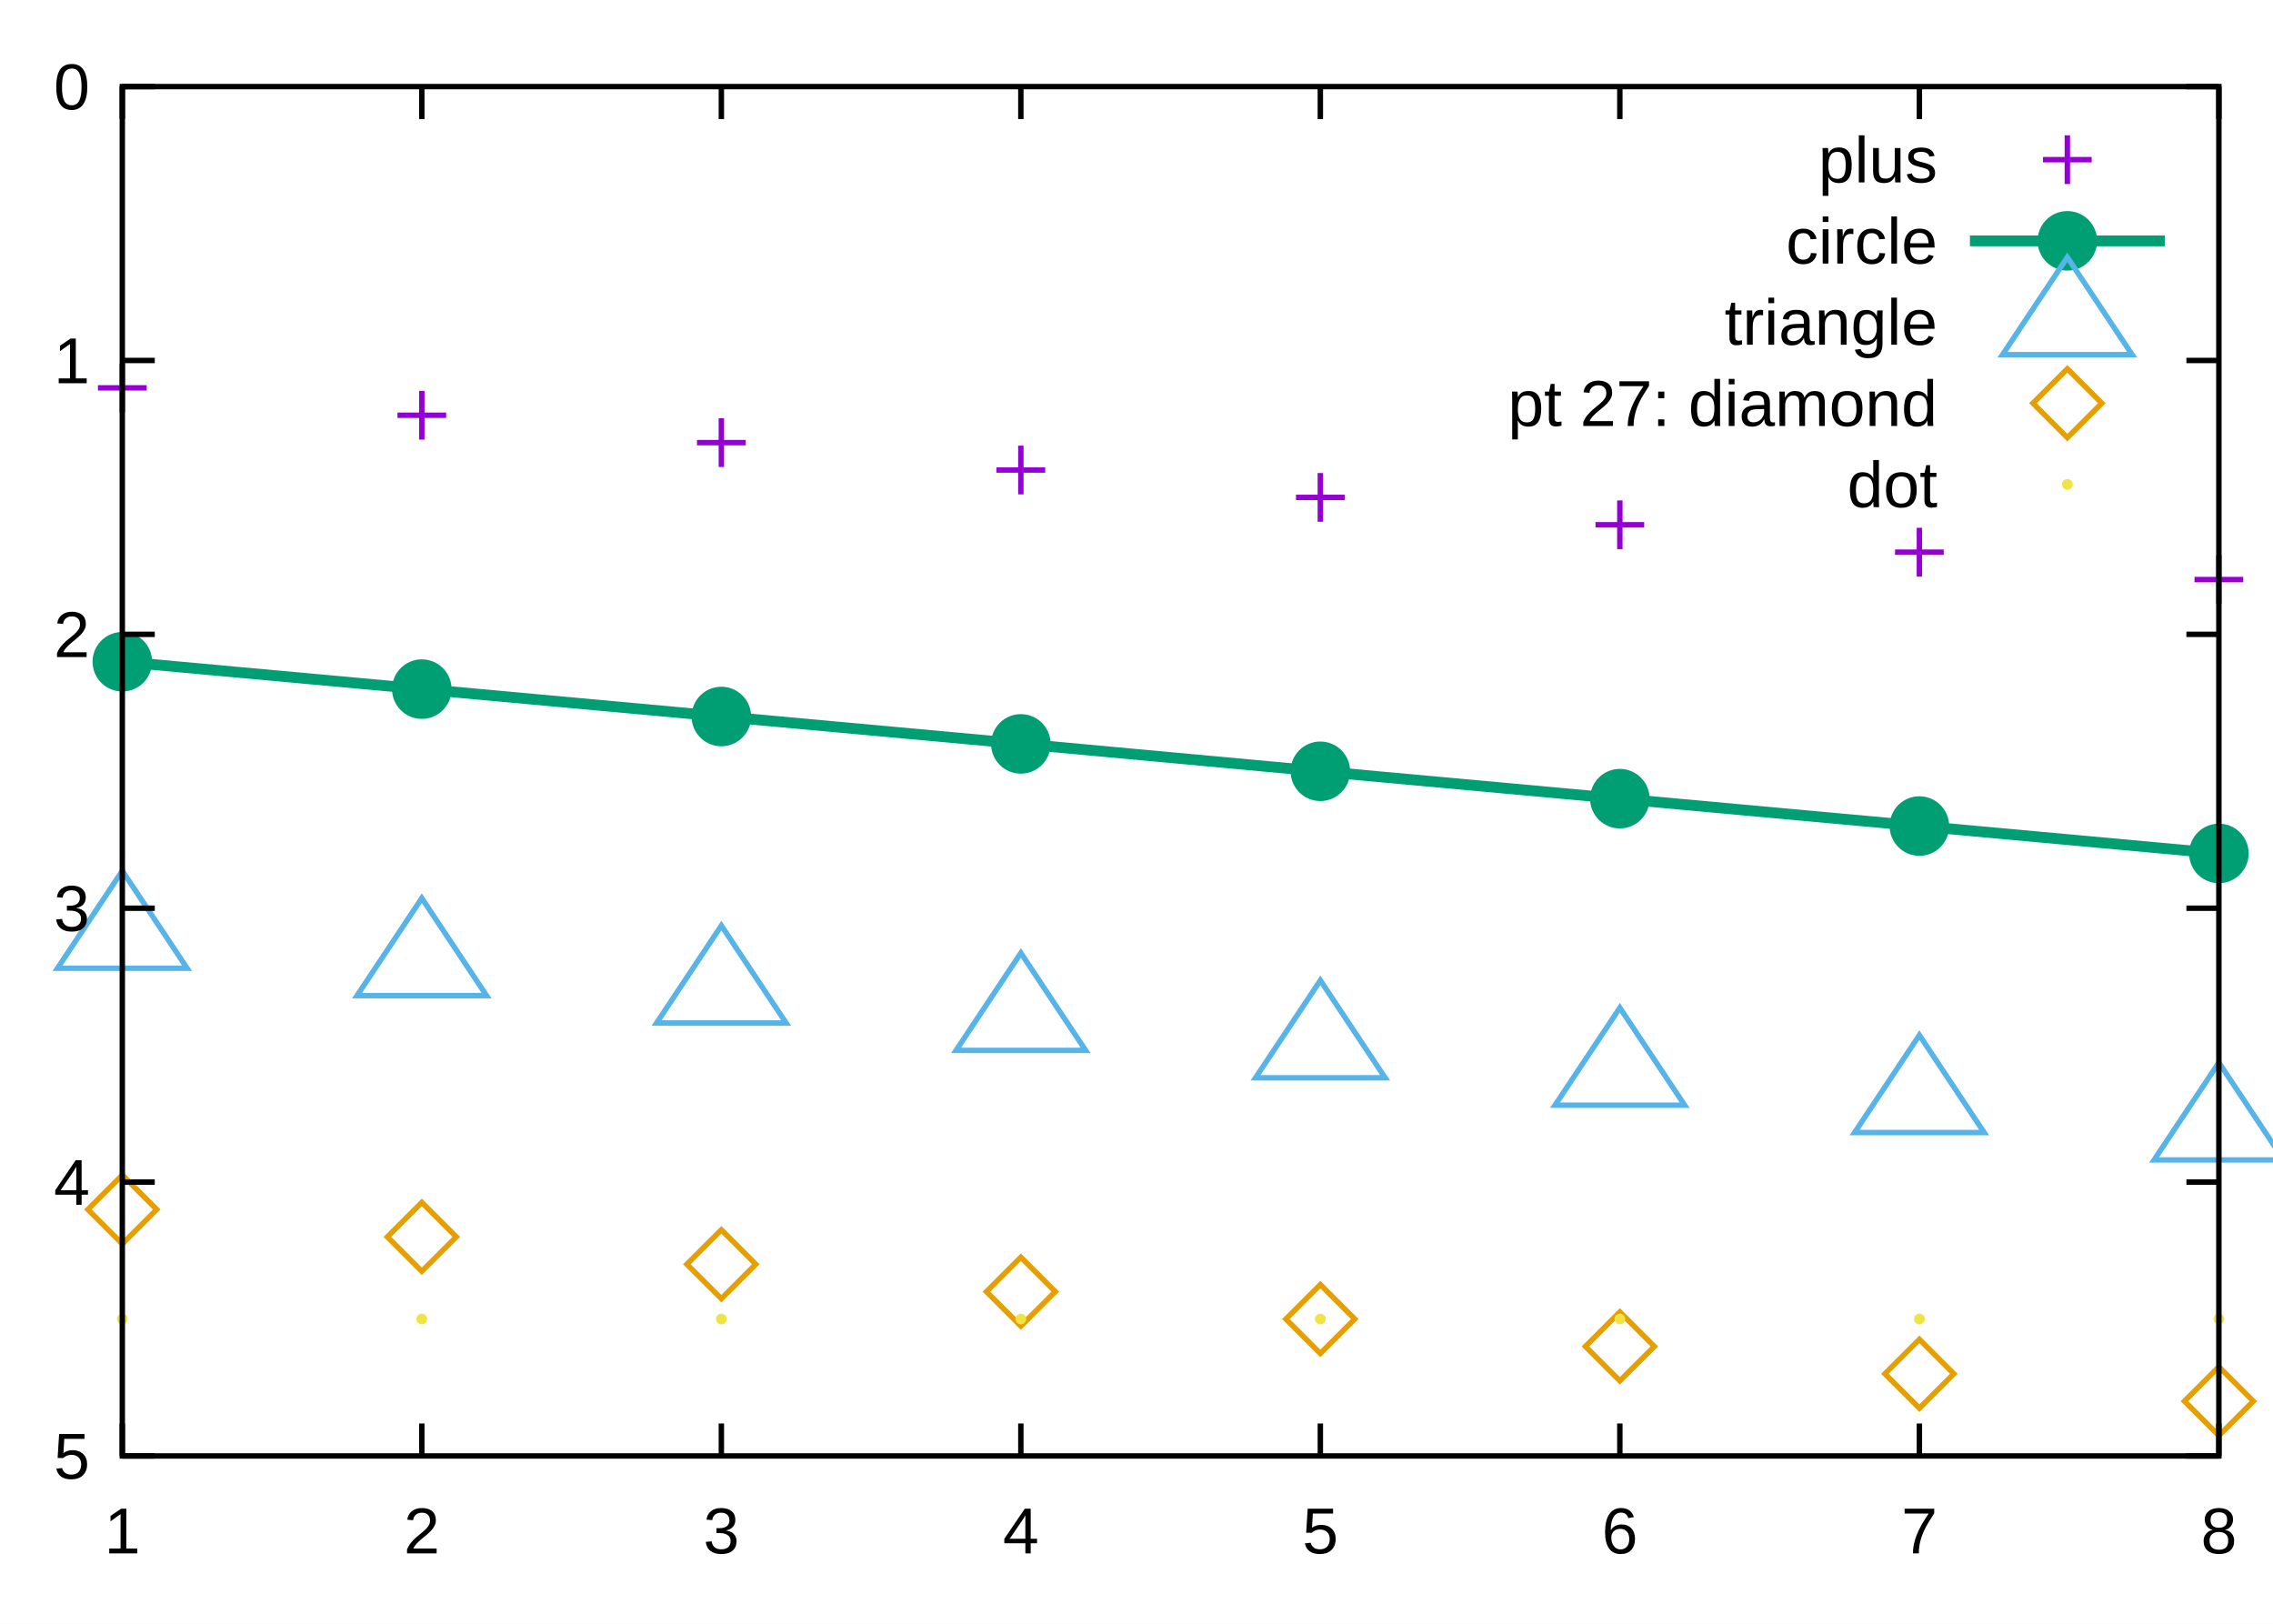
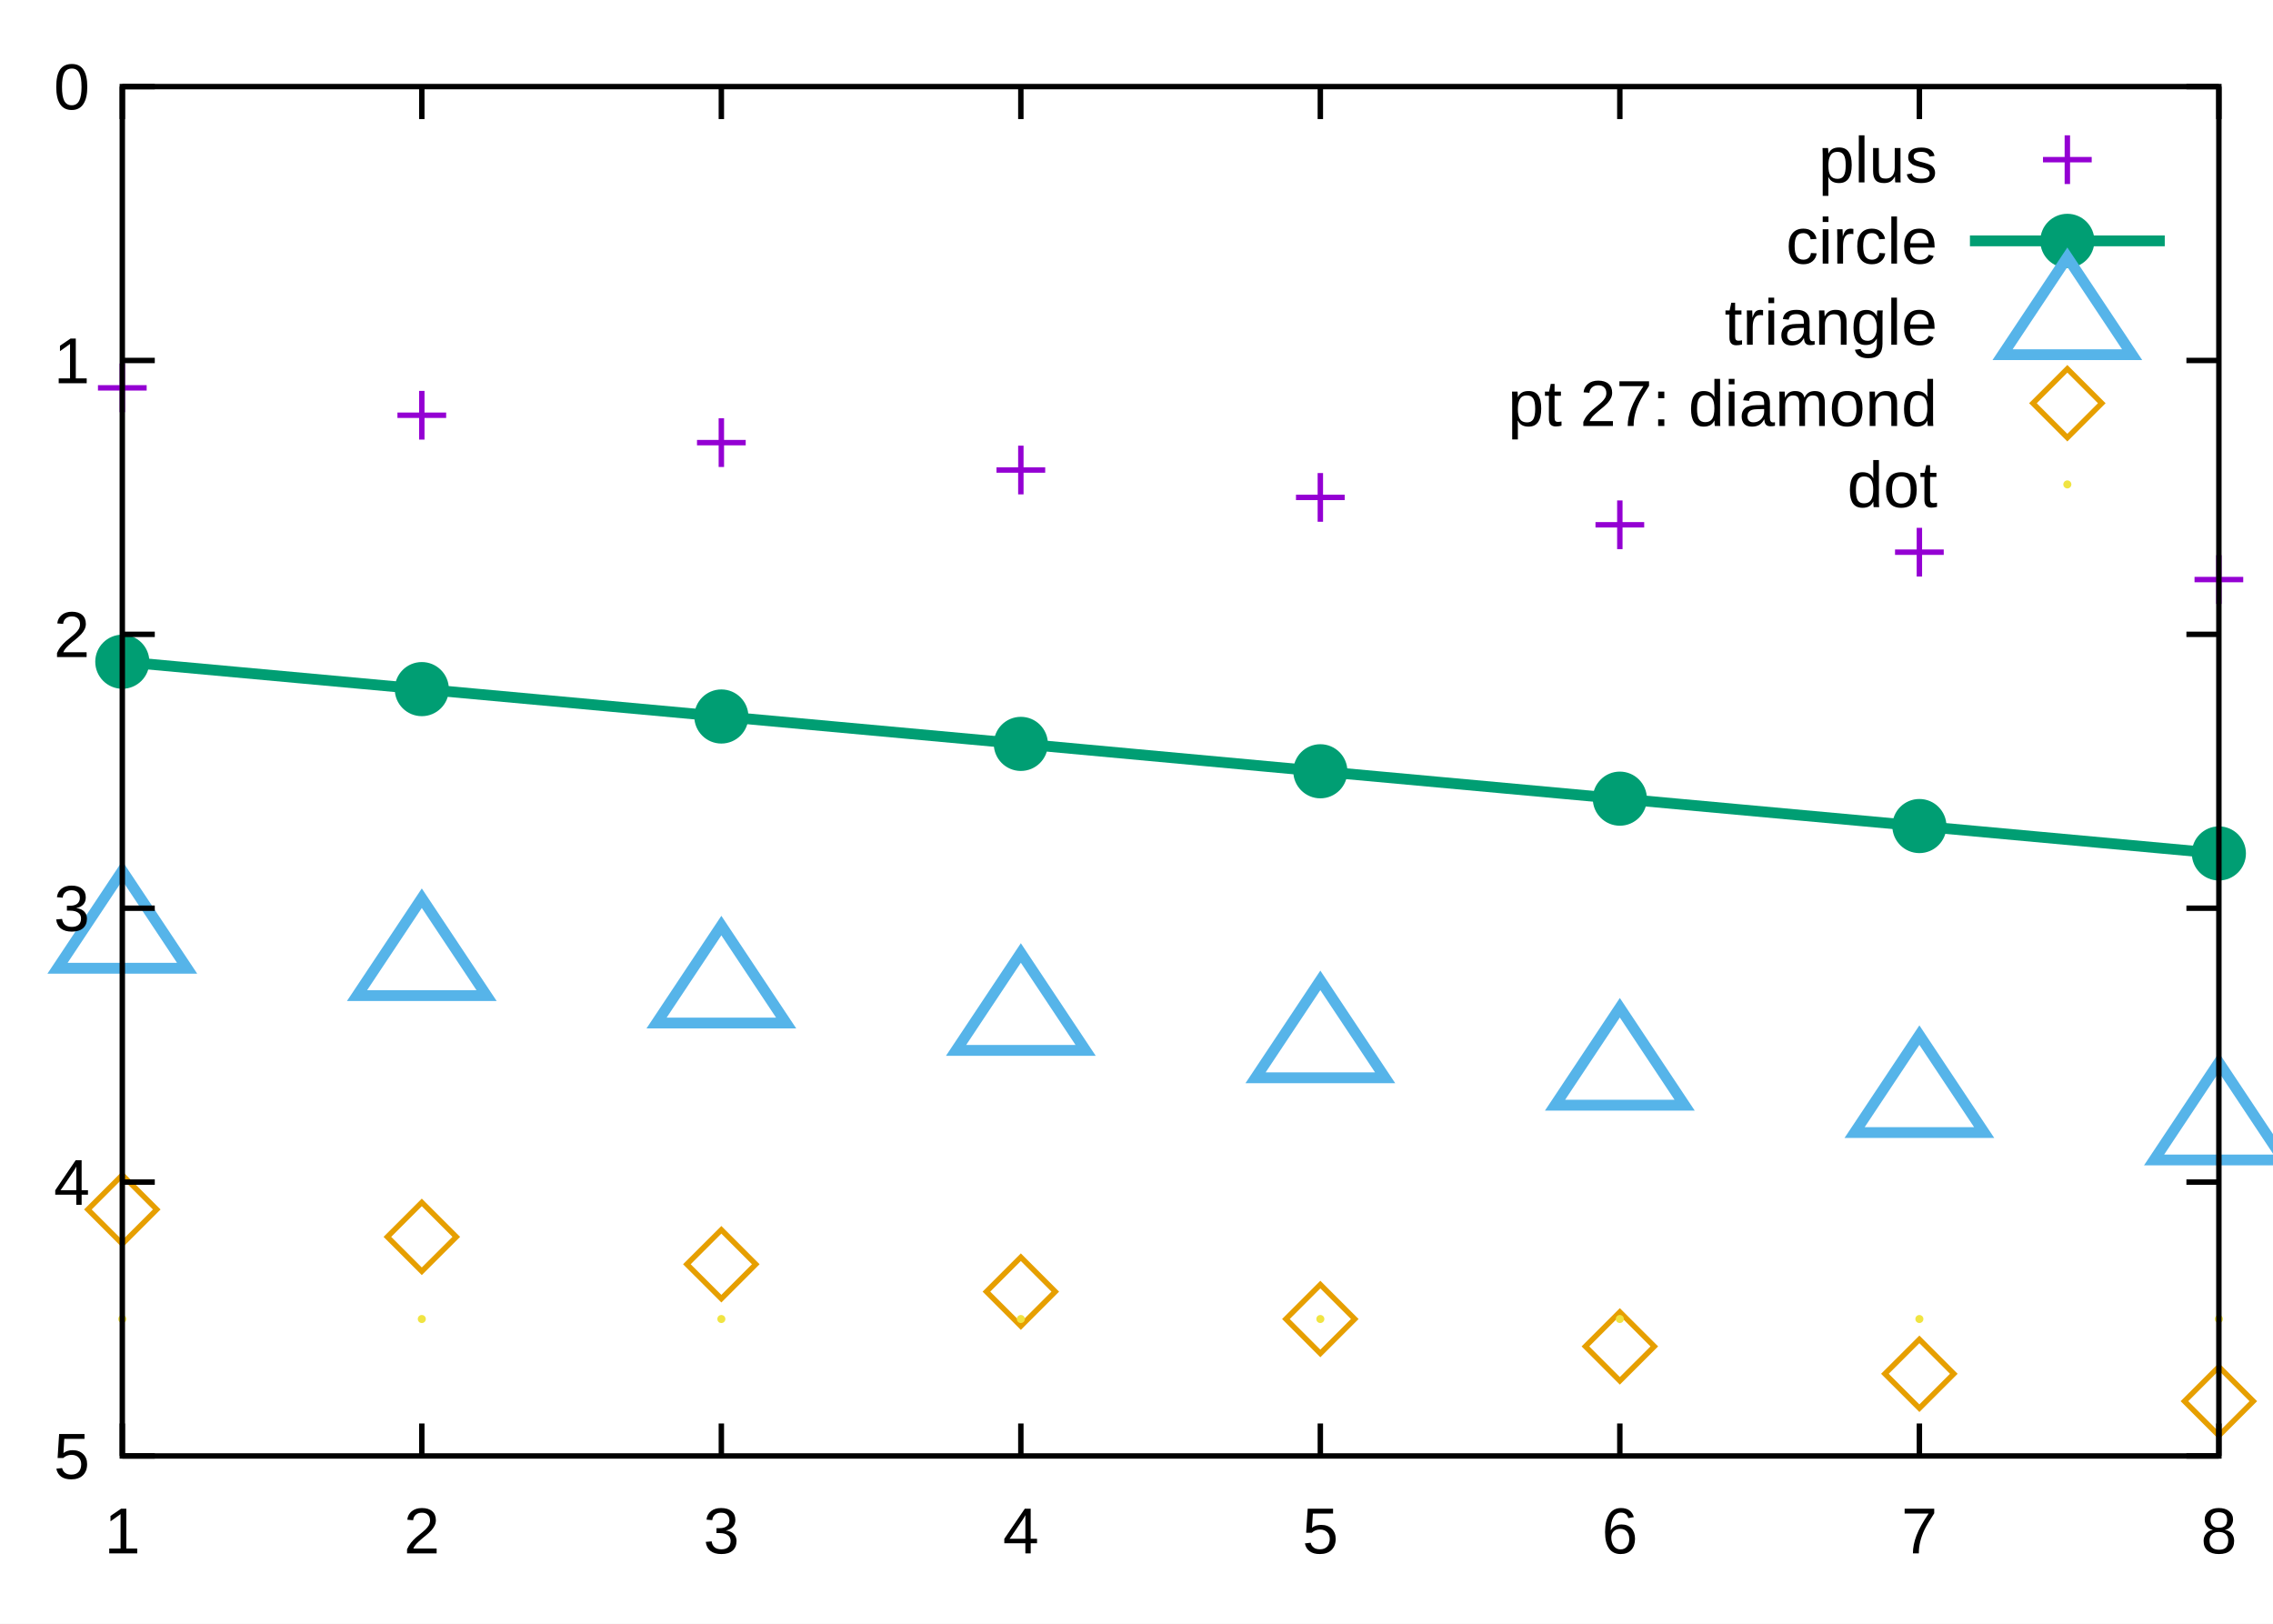
<svg xmlns="http://www.w3.org/2000/svg" width="420" height="300" viewBox="0 0 420 300" font-family="Arial,Helvetica,sans-serif" font-size="12">
  <rect x="0" y="0" width="420" height="300" fill="white" stroke="none" stroke-width="0" />
  <g class="fs-axes" data-area="22.6 410 16 269" data-x="1e0 8e0" data-y="5e0 0" data-log="0 0" data-grid="0" data-font-size="12">
    <g class="fs-grid" display="none">
      <polyline fill="none" stroke="#a0a0a0" stroke-width="0.5" stroke-dasharray="2,3" points="22.6,269 22.6,16" />
      <polyline fill="none" stroke="#a0a0a0" stroke-width="0.5" stroke-dasharray="2,3" points="77.94,269 77.94,16" />
      <polyline fill="none" stroke="#a0a0a0" stroke-width="0.5" stroke-dasharray="2,3" points="133.29,269 133.29,16" />
      <polyline fill="none" stroke="#a0a0a0" stroke-width="0.5" stroke-dasharray="2,3" points="188.63,269 188.63,16" />
      <polyline fill="none" stroke="#a0a0a0" stroke-width="0.5" stroke-dasharray="2,3" points="243.97,269 243.97,16" />
      <polyline fill="none" stroke="#a0a0a0" stroke-width="0.5" stroke-dasharray="2,3" points="299.31,269 299.31,16" />
      <polyline fill="none" stroke="#a0a0a0" stroke-width="0.5" stroke-dasharray="2,3" points="354.66,269 354.66,16" />
      <polyline fill="none" stroke="#a0a0a0" stroke-width="0.5" stroke-dasharray="2,3" points="410,269 410,16" />
      <polyline fill="none" stroke="#a0a0a0" stroke-width="0.5" stroke-dasharray="2,3" points="22.6,16 410,16" />
      <polyline fill="none" stroke="#a0a0a0" stroke-width="0.5" stroke-dasharray="2,3" points="22.6,66.6 410,66.6" />
      <polyline fill="none" stroke="#a0a0a0" stroke-width="0.5" stroke-dasharray="2,3" points="22.6,117.2 410,117.2" />
      <polyline fill="none" stroke="#a0a0a0" stroke-width="0.5" stroke-dasharray="2,3" points="22.6,167.8 410,167.8" />
      <polyline fill="none" stroke="#a0a0a0" stroke-width="0.5" stroke-dasharray="2,3" points="22.6,218.4 410,218.4" />
      <polyline fill="none" stroke="#a0a0a0" stroke-width="0.5" stroke-dasharray="2,3" points="22.6,269 410,269" />
    </g>
    <svg class="fs-plot" x="22.6" y="16" width="387.4" height="253" viewBox="0 0 1 1" preserveAspectRatio="none" overflow="hidden">
      <g class="fs-series" data-series="1">
        <path class="fs-pts" data-pt="1" data-size="9" data-lw="1" data-color="#9400d3" fill="none" stroke="none" d="M0,0.22 M0.143,0.24 M0.286,0.26 M0.429,0.28 M0.571,0.3 M0.714,0.32 M0.857,0.34 M1,0.36" />
      </g>
      <g class="fs-series" data-series="2">
        <polyline fill="none" stroke="#009e73" stroke-width="2" stroke-linejoin="round" vector-effect="non-scaling-stroke" points="0,0.42 0.143,0.44 0.286,0.46 0.429,0.48 0.571,0.5 0.714,0.52 0.857,0.54 1,0.56" />
-         <path class="fs-pts" data-pt="7" data-size="9" data-lw="2" data-color="#009e73" fill="none" stroke="none" d="M0,0.42 M0.143,0.44 M0.286,0.46 M0.429,0.48 M0.571,0.5 M0.714,0.52 M0.857,0.54 M1,0.56" />
+         <path class="fs-pts" data-pt="7" data-size="9" data-lw="1" data-color="#009e73" fill="none" stroke="none" d="M0,0.42 M0.143,0.44 M0.286,0.46 M0.429,0.48 M0.571,0.5 M0.714,0.52 M0.857,0.54 M1,0.56" />
      </g>
      <g class="fs-series" data-series="3">
-         <path class="fs-pts" data-pt="8" data-size="18" data-lw="1" data-color="#56b4e9" fill="none" stroke="none" d="M0,0.62 M0.143,0.64 M0.286,0.66 M0.429,0.68 M0.571,0.7 M0.714,0.72 M0.857,0.74 M1,0.76" />
+         <path class="fs-pts" data-pt="8" data-size="18" data-lw="2" data-color="#56b4e9" fill="none" stroke="none" d="M0,0.62 M0.143,0.64 M0.286,0.66 M0.429,0.68 M0.571,0.7 M0.714,0.72 M0.857,0.74 M1,0.76" />
      </g>
      <g class="fs-series" data-series="4">
        <path class="fs-pts" data-pt="27" data-size="9" data-lw="1" data-color="#e69f00" fill="none" stroke="none" d="M0,0.82 M0.143,0.84 M0.286,0.86 M0.429,0.88 M0.571,0.9 M0.714,0.92 M0.857,0.94 M1,0.96" />
      </g>
      <g class="fs-series" data-series="5">
-         <path class="fs-pts" data-pt="0" data-size="9" data-lw="1" data-color="#f0e442" fill="none" stroke="none" d="M0,0.9 M0.143,0.9 M0.286,0.9 M0.429,0.9 M0.571,0.9 M0.714,0.9 M0.857,0.9 M1,0.9" />
+         <path class="fs-pts" data-pt="0" data-size="9" data-lw="0.5" data-color="#f0e442" fill="none" stroke="none" d="M0,0.9 M0.143,0.9 M0.286,0.9 M0.429,0.9 M0.571,0.9 M0.714,0.9 M0.857,0.9 M1,0.9" />
      </g>
    </svg>
    <svg class="fs-marks" x="22.6" y="16" width="387.4" height="253" viewBox="0 0 387.4 253" overflow="visible">
      <path data-series="1" fill="none" stroke="#9400d3" stroke-width="1" d="M-4.5,55.66H4.5M0,51.16V60.16M50.84,60.72H59.84M55.34,56.22V65.22M106.19,65.78H115.19M110.69,61.28V70.28M161.53,70.84H170.53M166.03,66.34V75.34M216.87,75.9H225.87M221.37,71.4V80.4M272.21,80.96H281.21M276.71,76.46V85.46M327.56,86.02H336.56M332.06,81.52V90.52M382.9,91.08H391.9M387.4,86.58V95.58" />
-       <path data-series="2" fill="#009e73" stroke="#009e73" stroke-width="2" d="M-4.5,106.26A4.5,4.5 0 1 0 4.5,106.26A4.5,4.5 0 1 0 -4.5,106.26ZM50.84,111.32A4.5,4.5 0 1 0 59.84,111.32A4.5,4.5 0 1 0 50.84,111.32ZM106.19,116.38A4.5,4.5 0 1 0 115.19,116.38A4.5,4.5 0 1 0 106.19,116.38ZM161.53,121.44A4.5,4.5 0 1 0 170.53,121.44A4.5,4.5 0 1 0 161.53,121.44ZM216.87,126.5A4.5,4.5 0 1 0 225.87,126.5A4.5,4.5 0 1 0 216.87,126.5ZM272.21,131.56A4.5,4.5 0 1 0 281.21,131.56A4.5,4.5 0 1 0 272.21,131.56ZM327.56,136.62A4.5,4.5 0 1 0 336.56,136.62A4.5,4.5 0 1 0 327.56,136.62ZM382.9,141.68A4.5,4.5 0 1 0 391.9,141.68A4.5,4.5 0 1 0 382.9,141.68Z" />
-       <path data-series="3" fill="none" stroke="#56b4e9" stroke-width="1" d="M0,144.89L-11.97,162.89L11.97,162.89ZM55.34,149.95L43.37,167.95L67.31,167.95ZM110.69,155.01L98.72,173.01L122.66,173.01ZM166.03,160.07L154.06,178.07L178,178.07ZM221.37,165.13L209.4,183.13L233.34,183.13ZM276.71,170.19L264.74,188.19L288.68,188.19ZM332.06,175.25L320.09,193.25L344.03,193.25ZM387.4,180.31L375.43,198.31L399.37,198.31Z" />
+       <path data-series="2" fill="#009e73" stroke="#009e73" stroke-width="1" d="M-4.5,106.26A4.5,4.5 0 1 0 4.5,106.26A4.5,4.5 0 1 0 -4.5,106.26ZM50.84,111.32A4.5,4.5 0 1 0 59.84,111.32A4.5,4.5 0 1 0 50.84,111.32ZM106.19,116.38A4.5,4.5 0 1 0 115.19,116.38A4.5,4.5 0 1 0 106.19,116.38ZM161.53,121.44A4.5,4.5 0 1 0 170.53,121.44A4.5,4.5 0 1 0 161.53,121.44ZM216.87,126.5A4.5,4.5 0 1 0 225.87,126.5A4.5,4.5 0 1 0 216.87,126.5ZM272.21,131.56A4.5,4.5 0 1 0 281.21,131.56A4.5,4.5 0 1 0 272.21,131.56ZM327.56,136.62A4.5,4.5 0 1 0 336.56,136.62A4.5,4.5 0 1 0 327.56,136.62ZM382.9,141.68A4.5,4.5 0 1 0 391.9,141.68A4.5,4.5 0 1 0 382.9,141.68Z" />
+       <path data-series="3" fill="none" stroke="#56b4e9" stroke-width="2" d="M0,144.89L-11.97,162.89L11.97,162.89ZM55.34,149.95L43.37,167.95L67.31,167.95ZM110.69,155.01L98.72,173.01L122.66,173.01ZM166.03,160.07L154.06,178.07L178,178.07ZM221.37,165.13L209.4,183.13L233.34,183.13ZM276.71,170.19L264.74,188.19L288.68,188.19ZM332.06,175.25L320.09,193.25L344.03,193.25ZM387.4,180.31L375.43,198.31L399.37,198.31Z" />
      <path data-series="4" fill="none" stroke="#e69f00" stroke-width="1" d="M0,201.1L6.36,207.46L0,213.82L-6.36,207.46ZM55.34,206.16L61.71,212.52L55.34,218.88L48.98,212.52ZM110.69,211.22L117.05,217.58L110.69,223.94L104.32,217.58ZM166.03,216.28L172.39,222.64L166.03,229L159.67,222.64ZM221.37,221.34L227.73,227.7L221.37,234.06L215.01,227.7ZM276.71,226.4L283.08,232.76L276.71,239.12L270.35,232.76ZM332.06,231.46L338.42,237.82L332.06,244.18L325.69,237.82ZM387.4,236.52L393.76,242.88L387.4,249.24L381.04,242.88Z" />
-       <path data-series="5" fill="#f0e442" stroke="#f0e442" stroke-width="1" d="M-0.5,227.7A0.5,0.5 0 1 0 0.5,227.7A0.5,0.5 0 1 0 -0.5,227.7ZM54.84,227.7A0.5,0.5 0 1 0 55.84,227.7A0.5,0.5 0 1 0 54.84,227.7ZM110.19,227.7A0.5,0.5 0 1 0 111.19,227.7A0.5,0.5 0 1 0 110.19,227.7ZM165.53,227.7A0.5,0.5 0 1 0 166.53,227.7A0.5,0.5 0 1 0 165.53,227.7ZM220.87,227.7A0.5,0.5 0 1 0 221.87,227.7A0.5,0.5 0 1 0 220.87,227.7ZM276.21,227.7A0.5,0.5 0 1 0 277.21,227.7A0.5,0.5 0 1 0 276.21,227.7ZM331.56,227.7A0.5,0.5 0 1 0 332.56,227.7A0.5,0.5 0 1 0 331.56,227.7ZM386.9,227.7A0.5,0.5 0 1 0 387.9,227.7A0.5,0.5 0 1 0 386.9,227.7Z" />
+       <path data-series="5" fill="#f0e442" stroke="#f0e442" stroke-width="0.5" d="M-0.5,227.7A0.5,0.5 0 1 0 0.5,227.7A0.5,0.5 0 1 0 -0.5,227.7ZM54.84,227.7A0.5,0.5 0 1 0 55.84,227.7A0.5,0.5 0 1 0 54.84,227.7ZM110.19,227.7A0.5,0.5 0 1 0 111.19,227.7A0.5,0.5 0 1 0 110.19,227.7ZM165.53,227.7A0.5,0.5 0 1 0 166.53,227.7A0.5,0.5 0 1 0 165.53,227.7ZM220.87,227.7A0.5,0.5 0 1 0 221.87,227.7A0.5,0.5 0 1 0 220.87,227.7ZM276.21,227.7A0.5,0.5 0 1 0 277.21,227.7A0.5,0.5 0 1 0 276.21,227.7ZM331.56,227.7A0.5,0.5 0 1 0 332.56,227.7A0.5,0.5 0 1 0 331.56,227.7ZM386.9,227.7A0.5,0.5 0 1 0 387.9,227.7A0.5,0.5 0 1 0 386.9,227.7Z" />
    </svg>
    <rect x="22.6" y="16" width="387.4" height="253" fill="none" stroke="black" stroke-width="1" />
    <g class="fs-xticks">
      <polyline fill="none" stroke="black" stroke-width="1" points="22.6,269 22.6,263" />
      <polyline fill="none" stroke="black" stroke-width="1" points="22.6,16 22.6,22" />
      <text x="22.6" y="287" text-anchor="middle">1</text>
      <polyline fill="none" stroke="black" stroke-width="1" points="77.94,269 77.94,263" />
      <polyline fill="none" stroke="black" stroke-width="1" points="77.94,16 77.94,22" />
      <text x="77.94" y="287" text-anchor="middle">2</text>
      <polyline fill="none" stroke="black" stroke-width="1" points="133.29,269 133.29,263" />
      <polyline fill="none" stroke="black" stroke-width="1" points="133.29,16 133.29,22" />
      <text x="133.29" y="287" text-anchor="middle">3</text>
      <polyline fill="none" stroke="black" stroke-width="1" points="188.63,269 188.63,263" />
      <polyline fill="none" stroke="black" stroke-width="1" points="188.63,16 188.63,22" />
      <text x="188.63" y="287" text-anchor="middle">4</text>
      <polyline fill="none" stroke="black" stroke-width="1" points="243.97,269 243.97,263" />
      <polyline fill="none" stroke="black" stroke-width="1" points="243.97,16 243.97,22" />
      <text x="243.97" y="287" text-anchor="middle">5</text>
      <polyline fill="none" stroke="black" stroke-width="1" points="299.31,269 299.31,263" />
      <polyline fill="none" stroke="black" stroke-width="1" points="299.31,16 299.31,22" />
      <text x="299.31" y="287" text-anchor="middle">6</text>
      <polyline fill="none" stroke="black" stroke-width="1" points="354.66,269 354.66,263" />
      <polyline fill="none" stroke="black" stroke-width="1" points="354.66,16 354.66,22" />
      <text x="354.66" y="287" text-anchor="middle">7</text>
      <polyline fill="none" stroke="black" stroke-width="1" points="410,269 410,263" />
      <polyline fill="none" stroke="black" stroke-width="1" points="410,16 410,22" />
      <text x="410" y="287" text-anchor="middle">8</text>
    </g>
    <g class="fs-yticks">
      <polyline fill="none" stroke="black" stroke-width="1" points="22.6,16 28.6,16" />
      <polyline fill="none" stroke="black" stroke-width="1" points="410,16 404,16" />
      <text x="16.6" y="20.2" text-anchor="end">0</text>
      <polyline fill="none" stroke="black" stroke-width="1" points="22.6,66.6 28.6,66.6" />
      <polyline fill="none" stroke="black" stroke-width="1" points="410,66.6 404,66.6" />
      <text x="16.6" y="70.8" text-anchor="end">1</text>
      <polyline fill="none" stroke="black" stroke-width="1" points="22.6,117.2 28.6,117.2" />
      <polyline fill="none" stroke="black" stroke-width="1" points="410,117.2 404,117.2" />
      <text x="16.6" y="121.4" text-anchor="end">2</text>
      <polyline fill="none" stroke="black" stroke-width="1" points="22.6,167.8 28.6,167.8" />
      <polyline fill="none" stroke="black" stroke-width="1" points="410,167.8 404,167.8" />
      <text x="16.6" y="172" text-anchor="end">3</text>
      <polyline fill="none" stroke="black" stroke-width="1" points="22.6,218.4 28.6,218.4" />
      <polyline fill="none" stroke="black" stroke-width="1" points="410,218.4 404,218.4" />
      <text x="16.6" y="222.6" text-anchor="end">4</text>
      <polyline fill="none" stroke="black" stroke-width="1" points="22.6,269 28.6,269" />
      <polyline fill="none" stroke="black" stroke-width="1" points="410,269 404,269" />
      <text x="16.6" y="273.2" text-anchor="end">5</text>
    </g>
    <g class="fs-key-entry" data-series="1">
      <path fill="none" stroke="#9400d3" stroke-width="1" d="M377.5,29.5H386.5M382,25V34" />
      <text x="358" y="33.7" text-anchor="end">plus</text>
    </g>
    <g class="fs-key-entry" data-series="2">
      <polyline fill="none" stroke="#009e73" stroke-width="2" points="364,44.5 400,44.5" />
-       <path fill="#009e73" stroke="#009e73" stroke-width="2" d="M377.5,44.5A4.5,4.5 0 1 0 386.5,44.5A4.5,4.5 0 1 0 377.5,44.5Z" />
+       <path fill="#009e73" stroke="#009e73" stroke-width="1" d="M377.5,44.5A4.5,4.5 0 1 0 386.5,44.5A4.5,4.5 0 1 0 377.5,44.5Z" />
      <text x="358" y="48.7" text-anchor="end">circle</text>
    </g>
    <g class="fs-key-entry" data-series="3">
-       <path fill="none" stroke="#56b4e9" stroke-width="1" d="M382,47.53L370.03,65.53L393.97,65.53Z" />
+       <path fill="none" stroke="#56b4e9" stroke-width="2" d="M382,47.53L370.03,65.53L393.97,65.53Z" />
      <text x="358" y="63.7" text-anchor="end">triangle</text>
    </g>
    <g class="fs-key-entry" data-series="4">
      <path fill="none" stroke="#e69f00" stroke-width="1" d="M382,68.14L388.36,74.5L382,80.86L375.64,74.5Z" />
      <text x="358" y="78.7" text-anchor="end">pt 27: diamond</text>
    </g>
    <g class="fs-key-entry" data-series="5">
-       <path fill="#f0e442" stroke="#f0e442" stroke-width="1" d="M381.5,89.5A0.5,0.5 0 1 0 382.5,89.5A0.5,0.5 0 1 0 381.5,89.5Z" />
+       <path fill="#f0e442" stroke="#f0e442" stroke-width="0.5" d="M381.5,89.5A0.5,0.5 0 1 0 382.5,89.5A0.5,0.5 0 1 0 381.5,89.5Z" />
      <text x="358" y="93.7" text-anchor="end">dot</text>
    </g>
  </g>
</svg>
